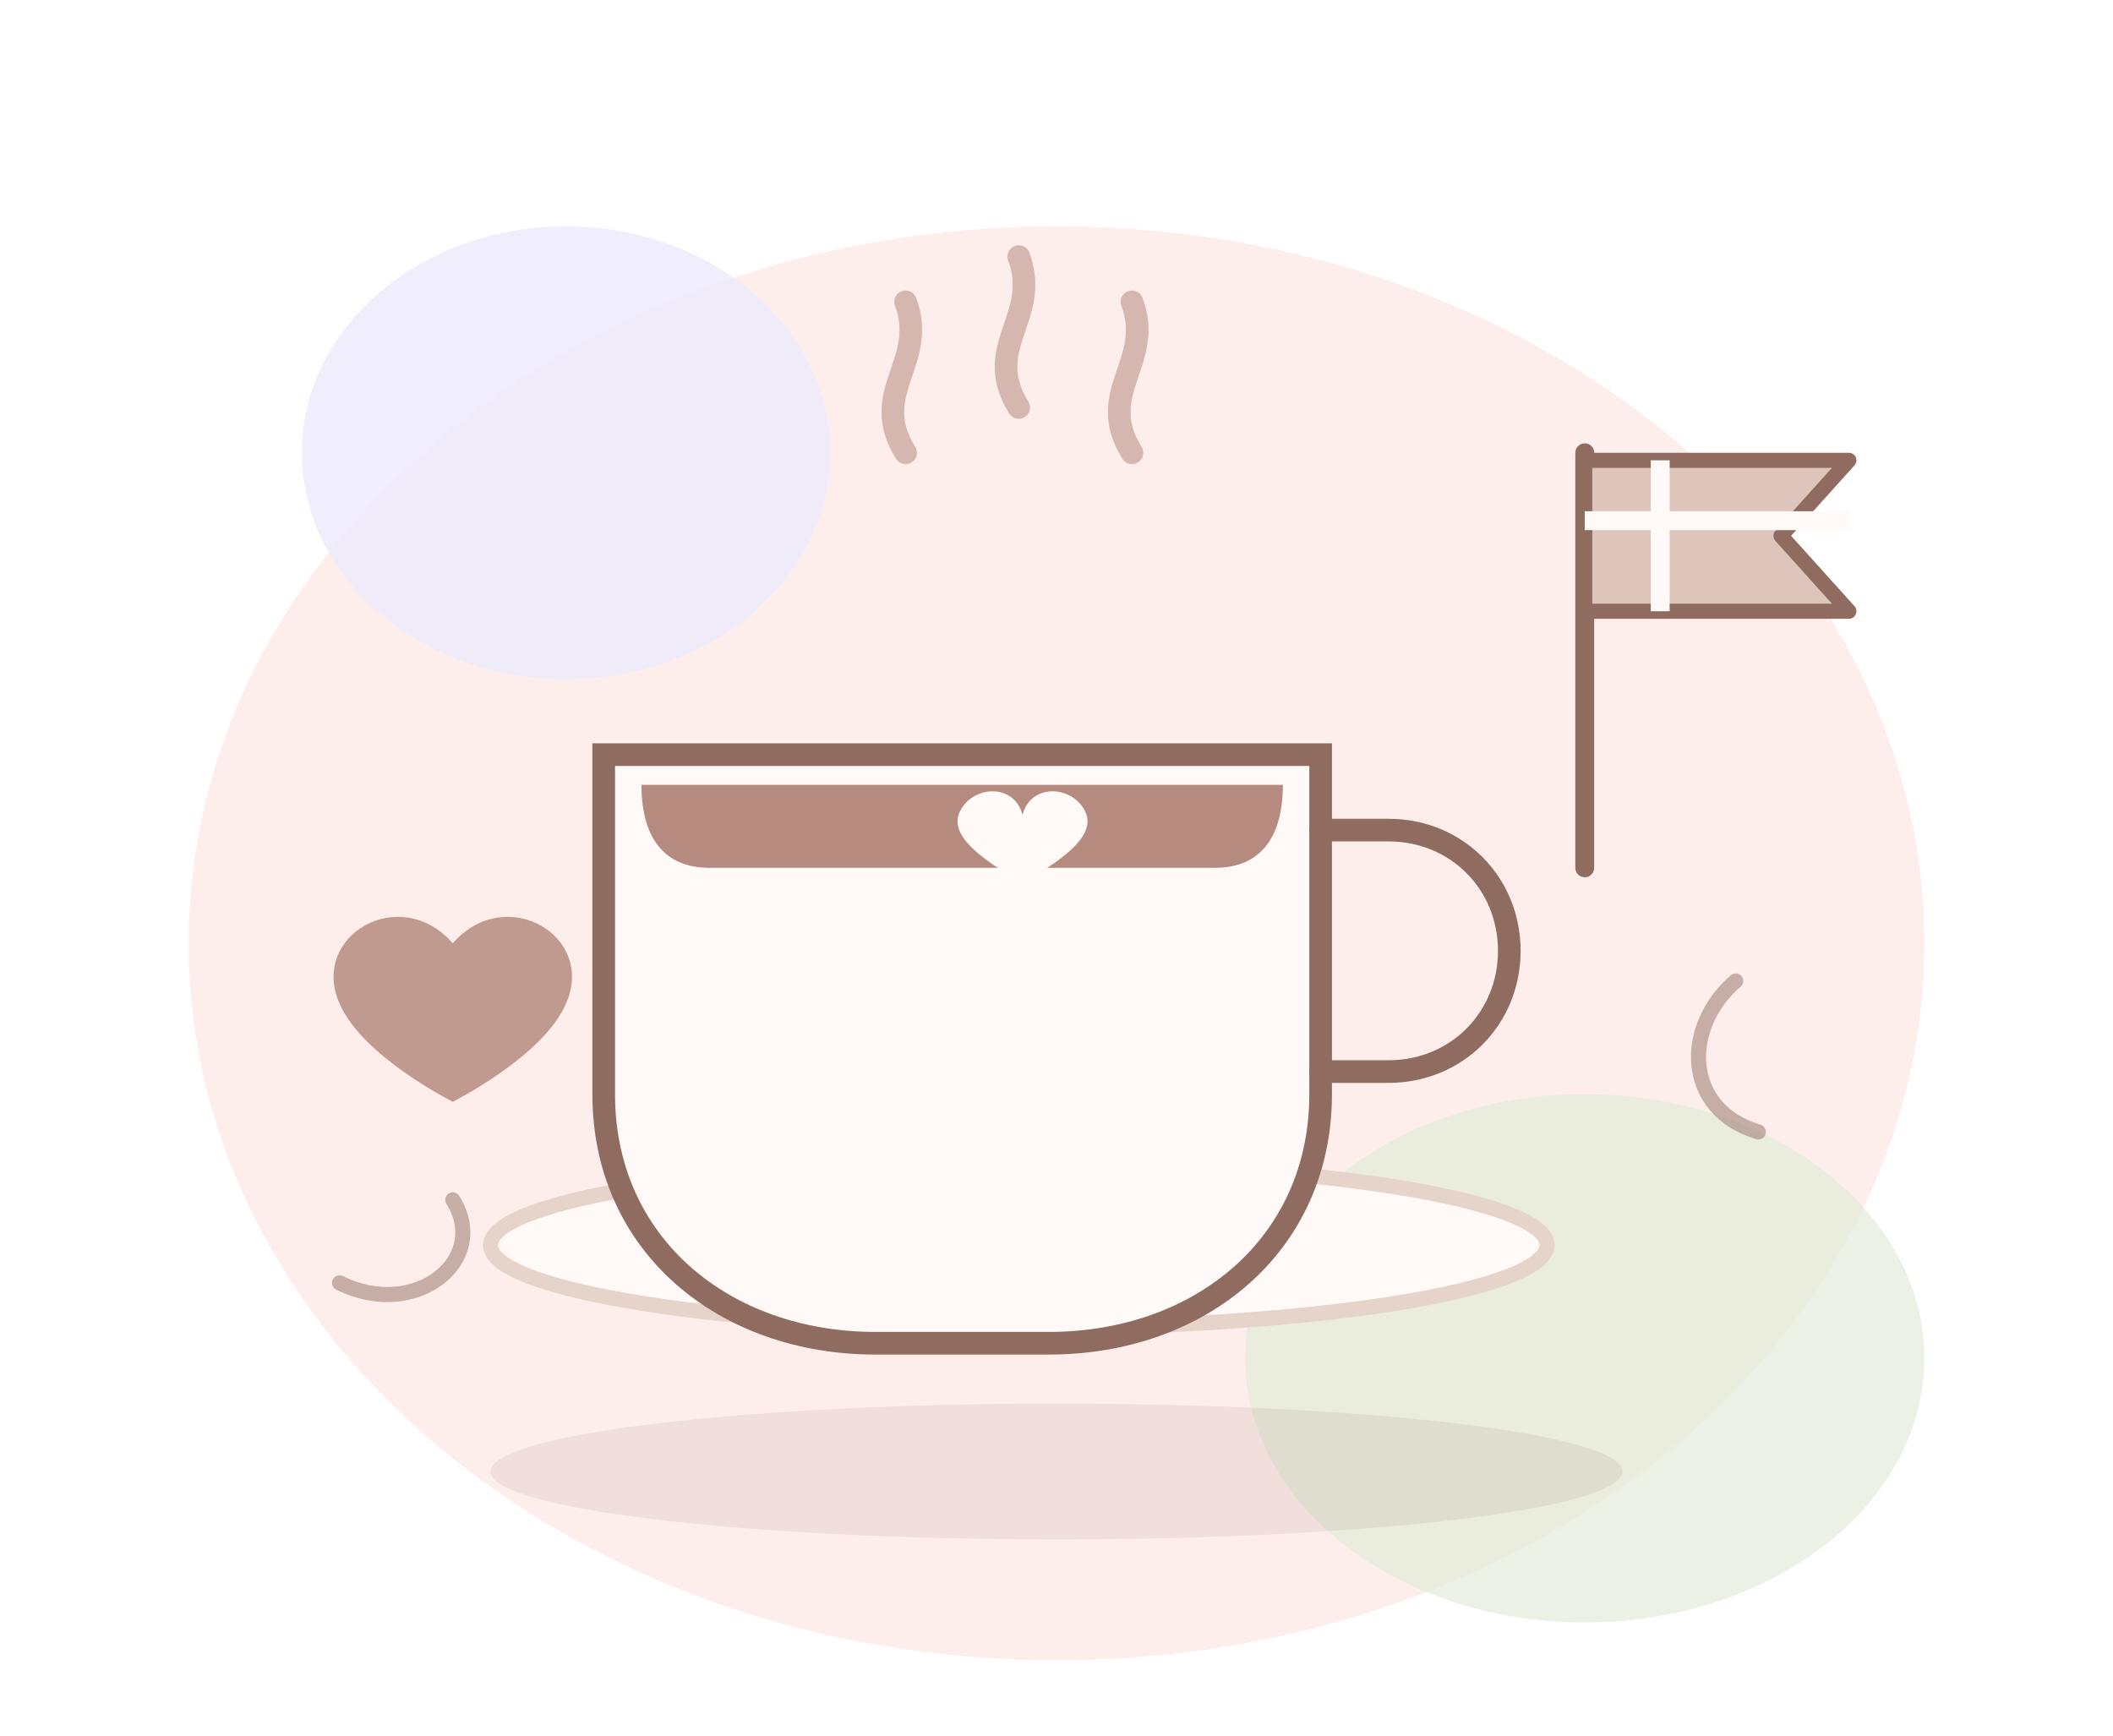
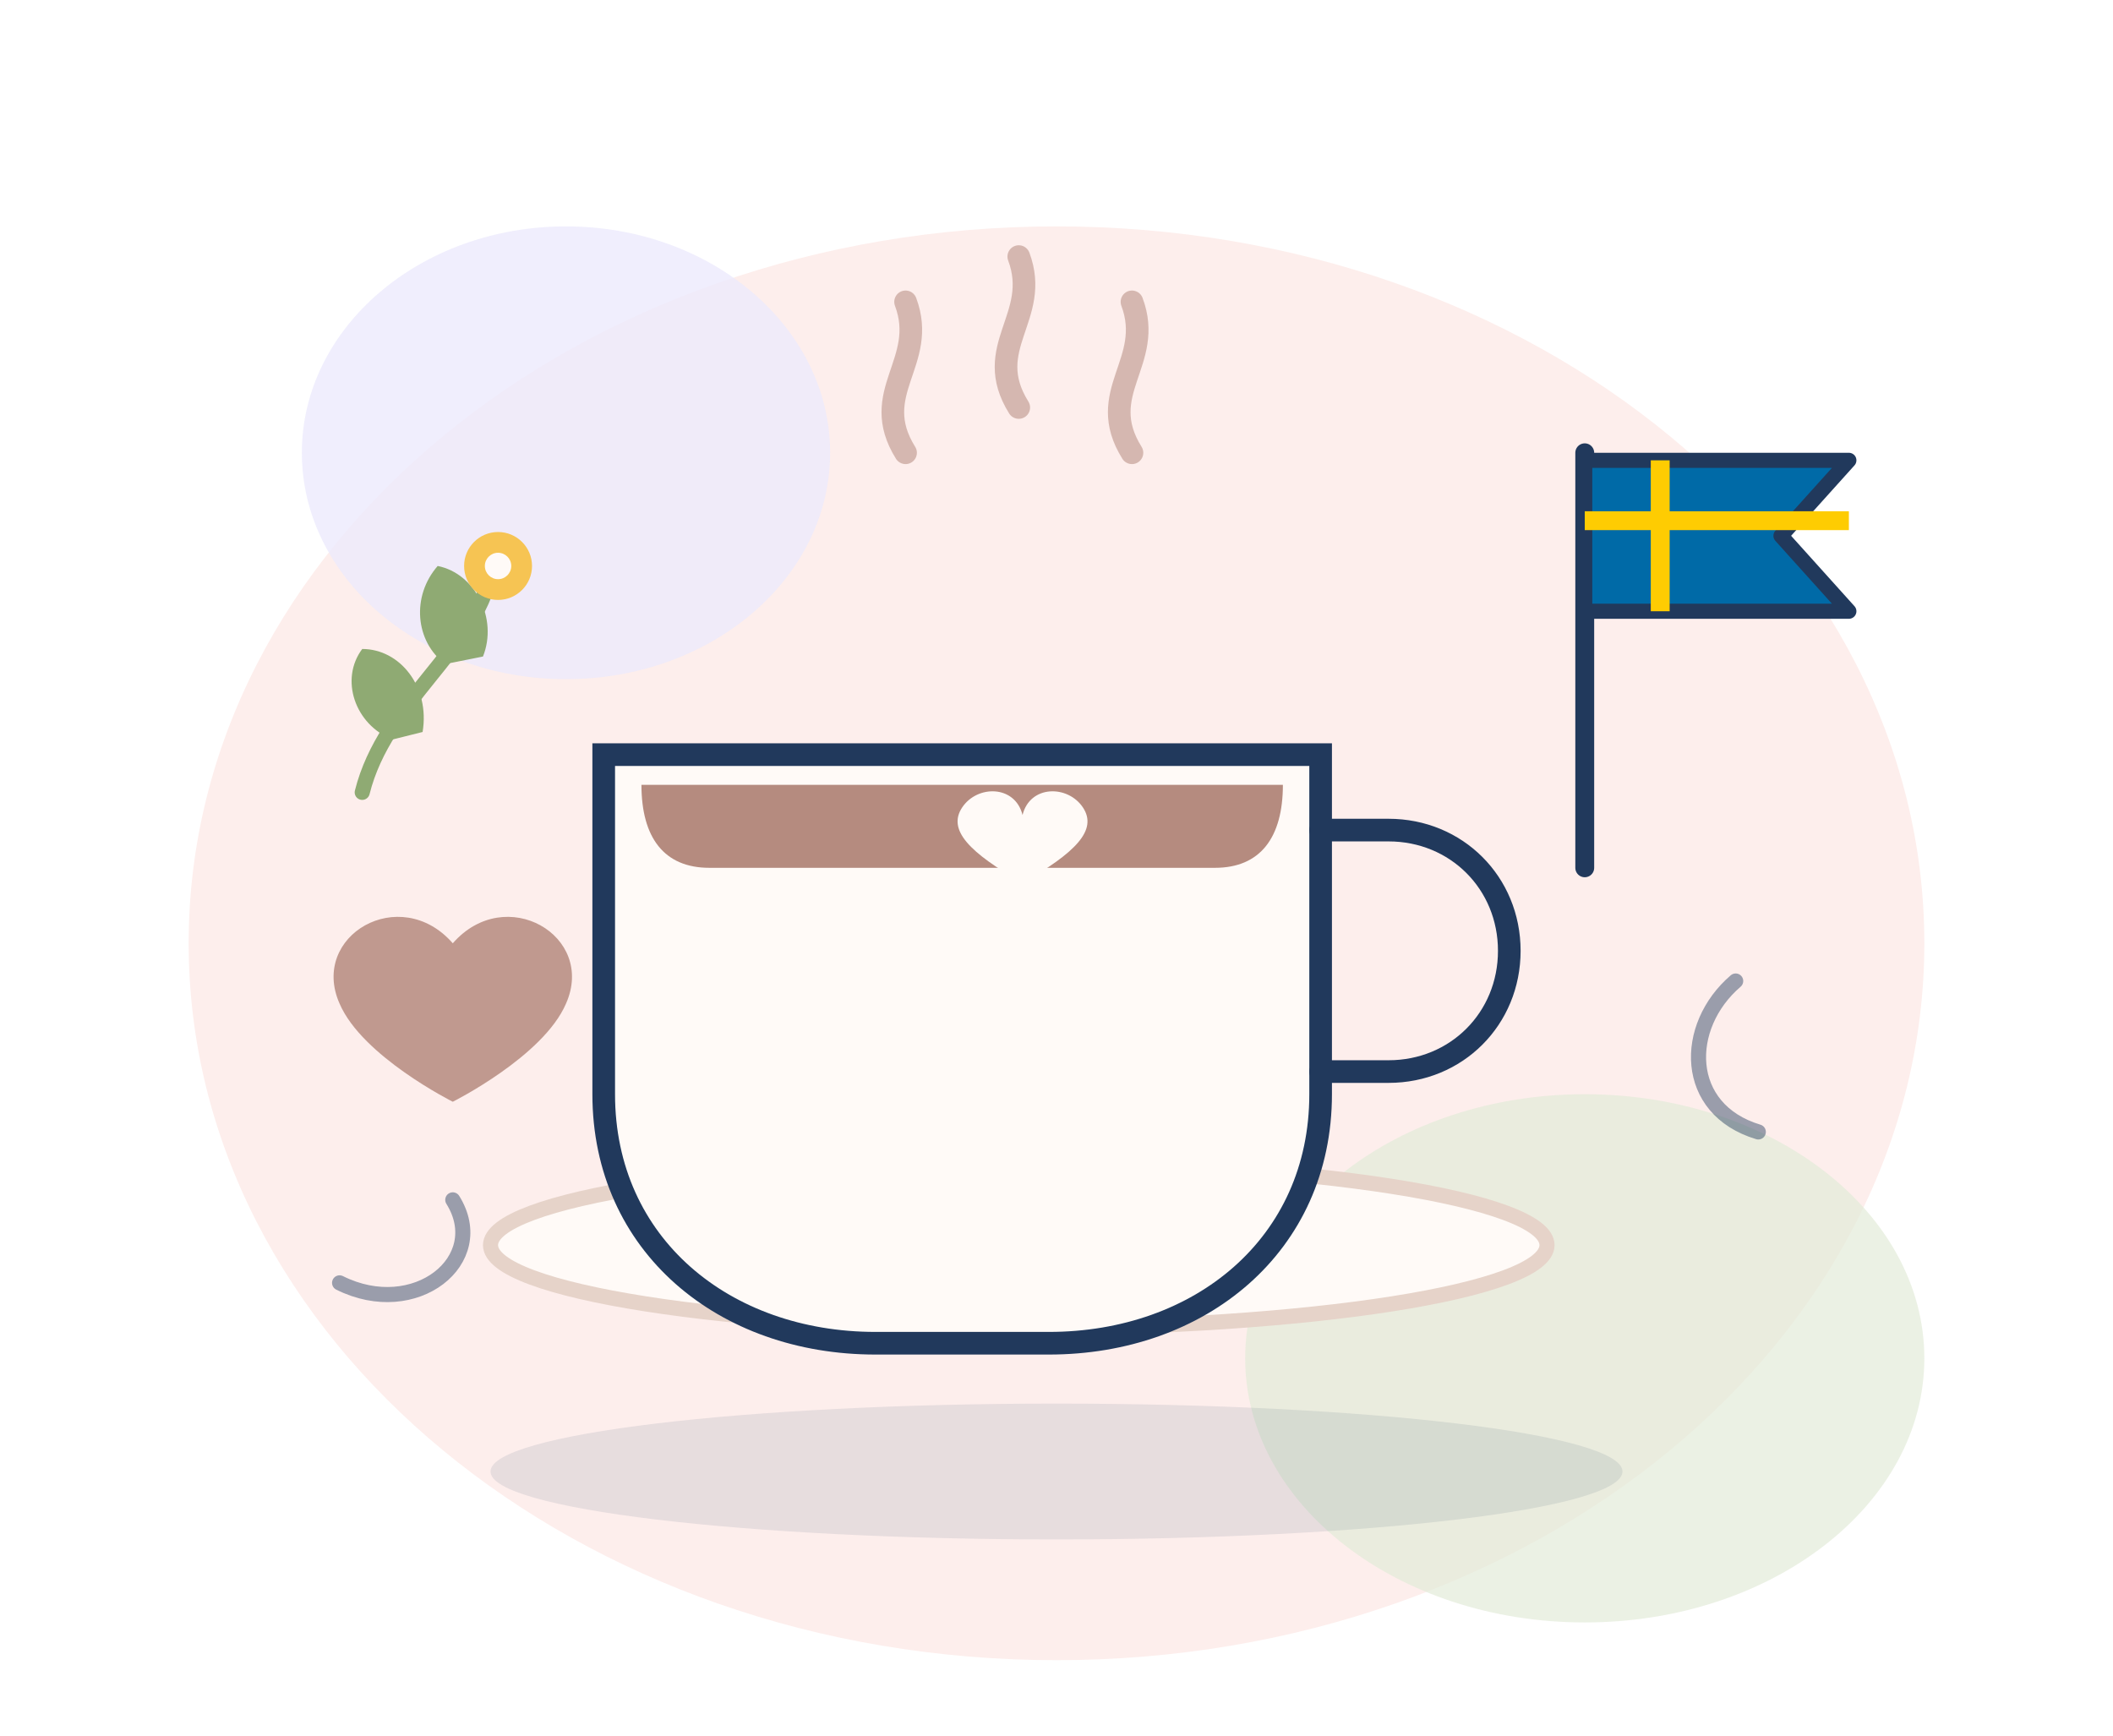
<svg xmlns="http://www.w3.org/2000/svg" viewBox="0 0 560 460" role="img" aria-labelledby="heroIllTitle">
  <ellipse cx="280" cy="250" rx="230" ry="190" fill="#fdeeec" />
  <ellipse cx="150" cy="120" rx="70" ry="60" fill="#eceafc" opacity="0.8" />
  <ellipse cx="420" cy="360" rx="90" ry="70" fill="#e3ebd9" opacity="0.7" />
-   <ellipse cx="280" cy="390" rx="150" ry="18" fill="#8f6b60" opacity="0.12" />
+   <ellipse cx="280" cy="390" rx="150" ry="18" fill="#21395c" opacity="0.10" />
  <path d="M240 120c-10-16 6-24 0-40M270 108c-10-16 6-24 0-40M300 120c-10-16 6-24 0-40" fill="none" stroke="#b58b7f" stroke-width="6" stroke-linecap="round" opacity="0.55" />
  <ellipse cx="270" cy="330" rx="140" ry="22" fill="#fffaf7" stroke="#e6d3c9" stroke-width="4" />
-   <path d="M160 200h190v90c0 40-32 66-72 66h-46c-40 0-72-26-72-66v-90z" fill="#fffaf7" stroke="#8f6b60" stroke-width="6" />
-   <path d="M350 220h18c18 0 32 14 32 32s-14 32-32 32h-18" fill="none" stroke="#8f6b60" stroke-width="6" stroke-linecap="round" />
+   <path d="M160 200h190v90c0 40-32 66-72 66h-46c-40 0-72-26-72-66v-90z" fill="#fffaf7" stroke="#21395c" stroke-width="6" />
+   <path d="M350 220h18c18 0 32 14 32 32s-14 32-32 32h-18" fill="none" stroke="#21395c" stroke-width="6" stroke-linecap="round" />
  <path d="M170 208h170c0 14-6 22-18 22H188c-12 0-18-8-18-22z" fill="#b58b7f" />
  <path d="M255 214c4-6 14-6 16 2 2-8 12-8 16-2 4 6-2 12-16 20-14-8-20-14-16-20z" fill="#fffaf7" />
-   <line x1="420" y1="120" x2="420" y2="230" stroke="#8f6b60" stroke-width="5" stroke-linecap="round" />
-   <path d="M420 122h70l-18 20 18 20h-70z" fill="#dec5bb" stroke="#8f6b60" stroke-width="4" stroke-linejoin="round" />
-   <path d="M440 122v40M420 138h70" stroke="#fffaf7" stroke-width="5" />
+   <line x1="420" y1="120" x2="420" y2="230" stroke="#21395c" stroke-width="5" stroke-linecap="round" />
+   <path d="M420 122h70l-18 20 18 20h-70z" fill="#006aa7" stroke="#21395c" stroke-width="4" stroke-linejoin="round" />
+   <path d="M440 122v40M420 138h70" stroke="#fecc02" stroke-width="5" />
+   <path d="M96 210c6-24 30-38 34-58" fill="none" stroke="#8faa73" stroke-width="4" stroke-linecap="round" />
+   <path d="M104 196c-10-4-14-16-8-24 10 0 18 10 16 22M118 176c-8-6-9-18-2-26 10 2 16 14 12 24" fill="#8faa73" />
+   <circle cx="132" cy="150" r="9" fill="#f6c453" />
+   <circle cx="132" cy="150" r="3.5" fill="#fffaf7" />
  <path d="M120 250c-14-16-38-2-30 16 6 14 30 26 30 26s24-12 30-26c8-18-16-32-30-16z" fill="#b58b7f" opacity="0.85" />
-   <path d="M90 340c20 10 40-6 30-22" fill="none" stroke="#8f6b60" stroke-width="4" stroke-linecap="round" opacity="0.5" />
-   <path d="M460 260c-14 12-14 34 6 40" fill="none" stroke="#8f6b60" stroke-width="4" stroke-linecap="round" opacity="0.5" />
+   <path d="M90 340c20 10 40-6 30-22" fill="none" stroke="#21395c" stroke-width="4" stroke-linecap="round" opacity="0.45" />
+   <path d="M460 260c-14 12-14 34 6 40" fill="none" stroke="#21395c" stroke-width="4" stroke-linecap="round" opacity="0.45" />
</svg>
